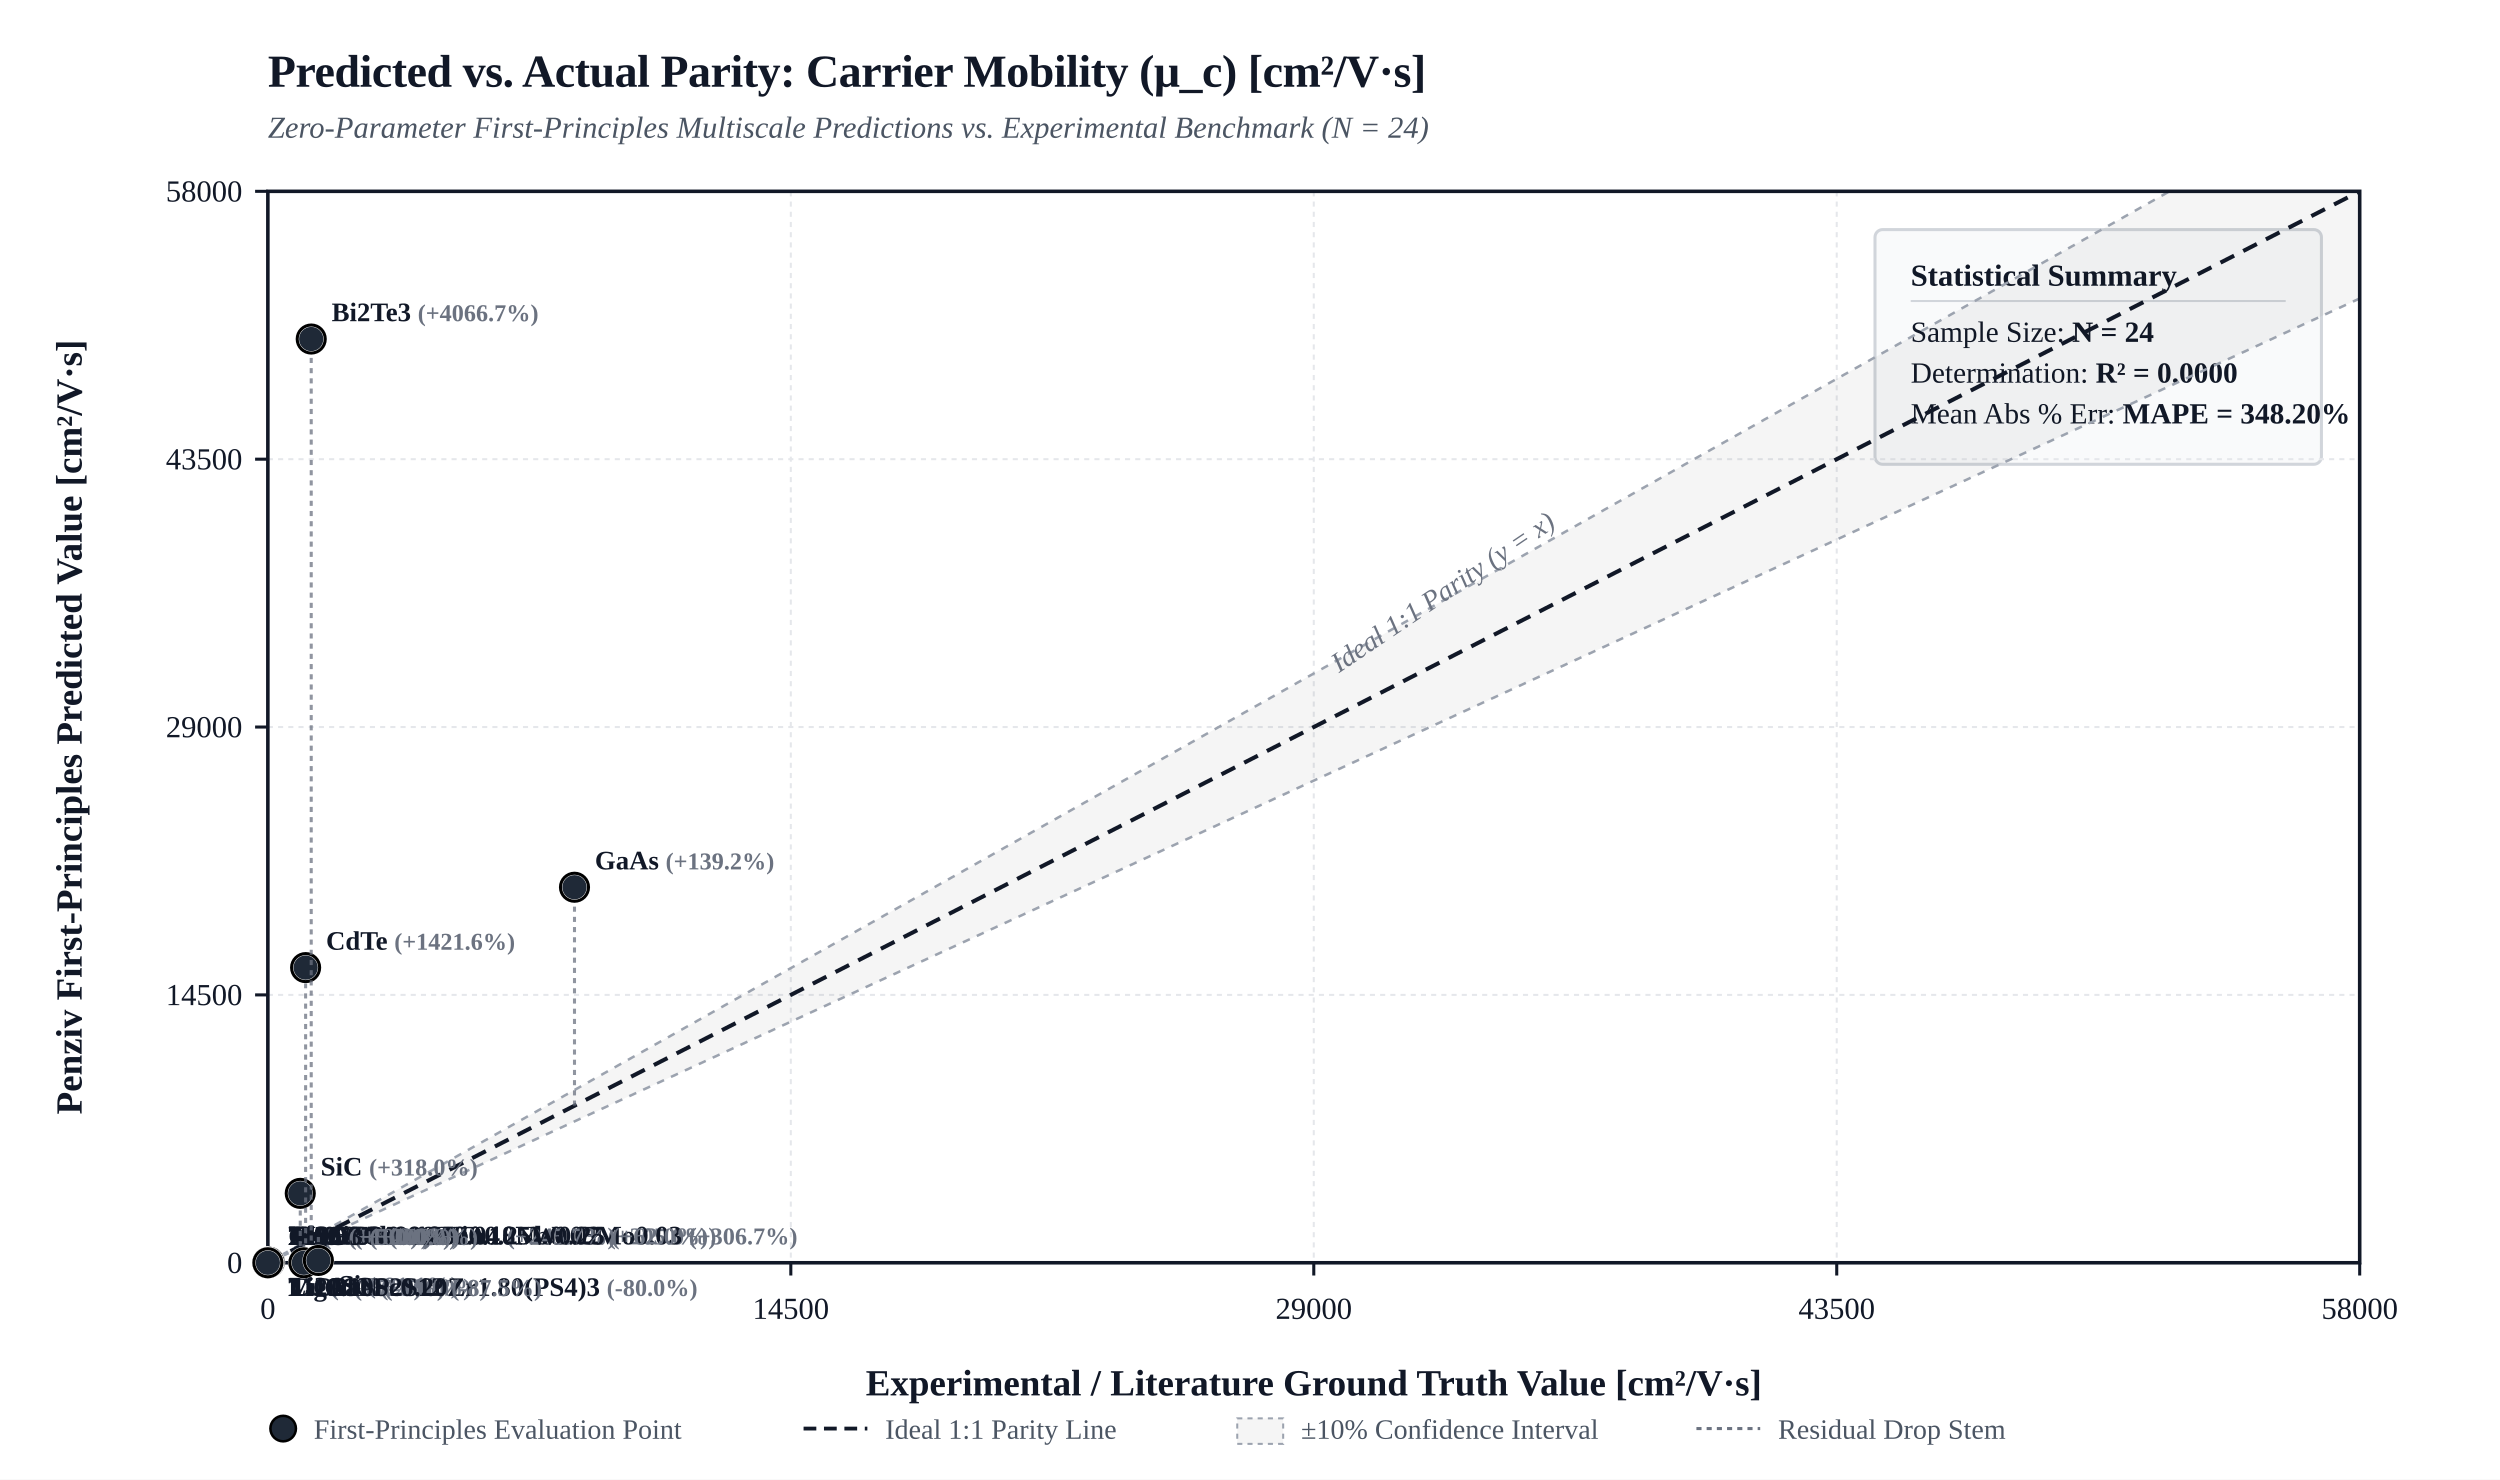
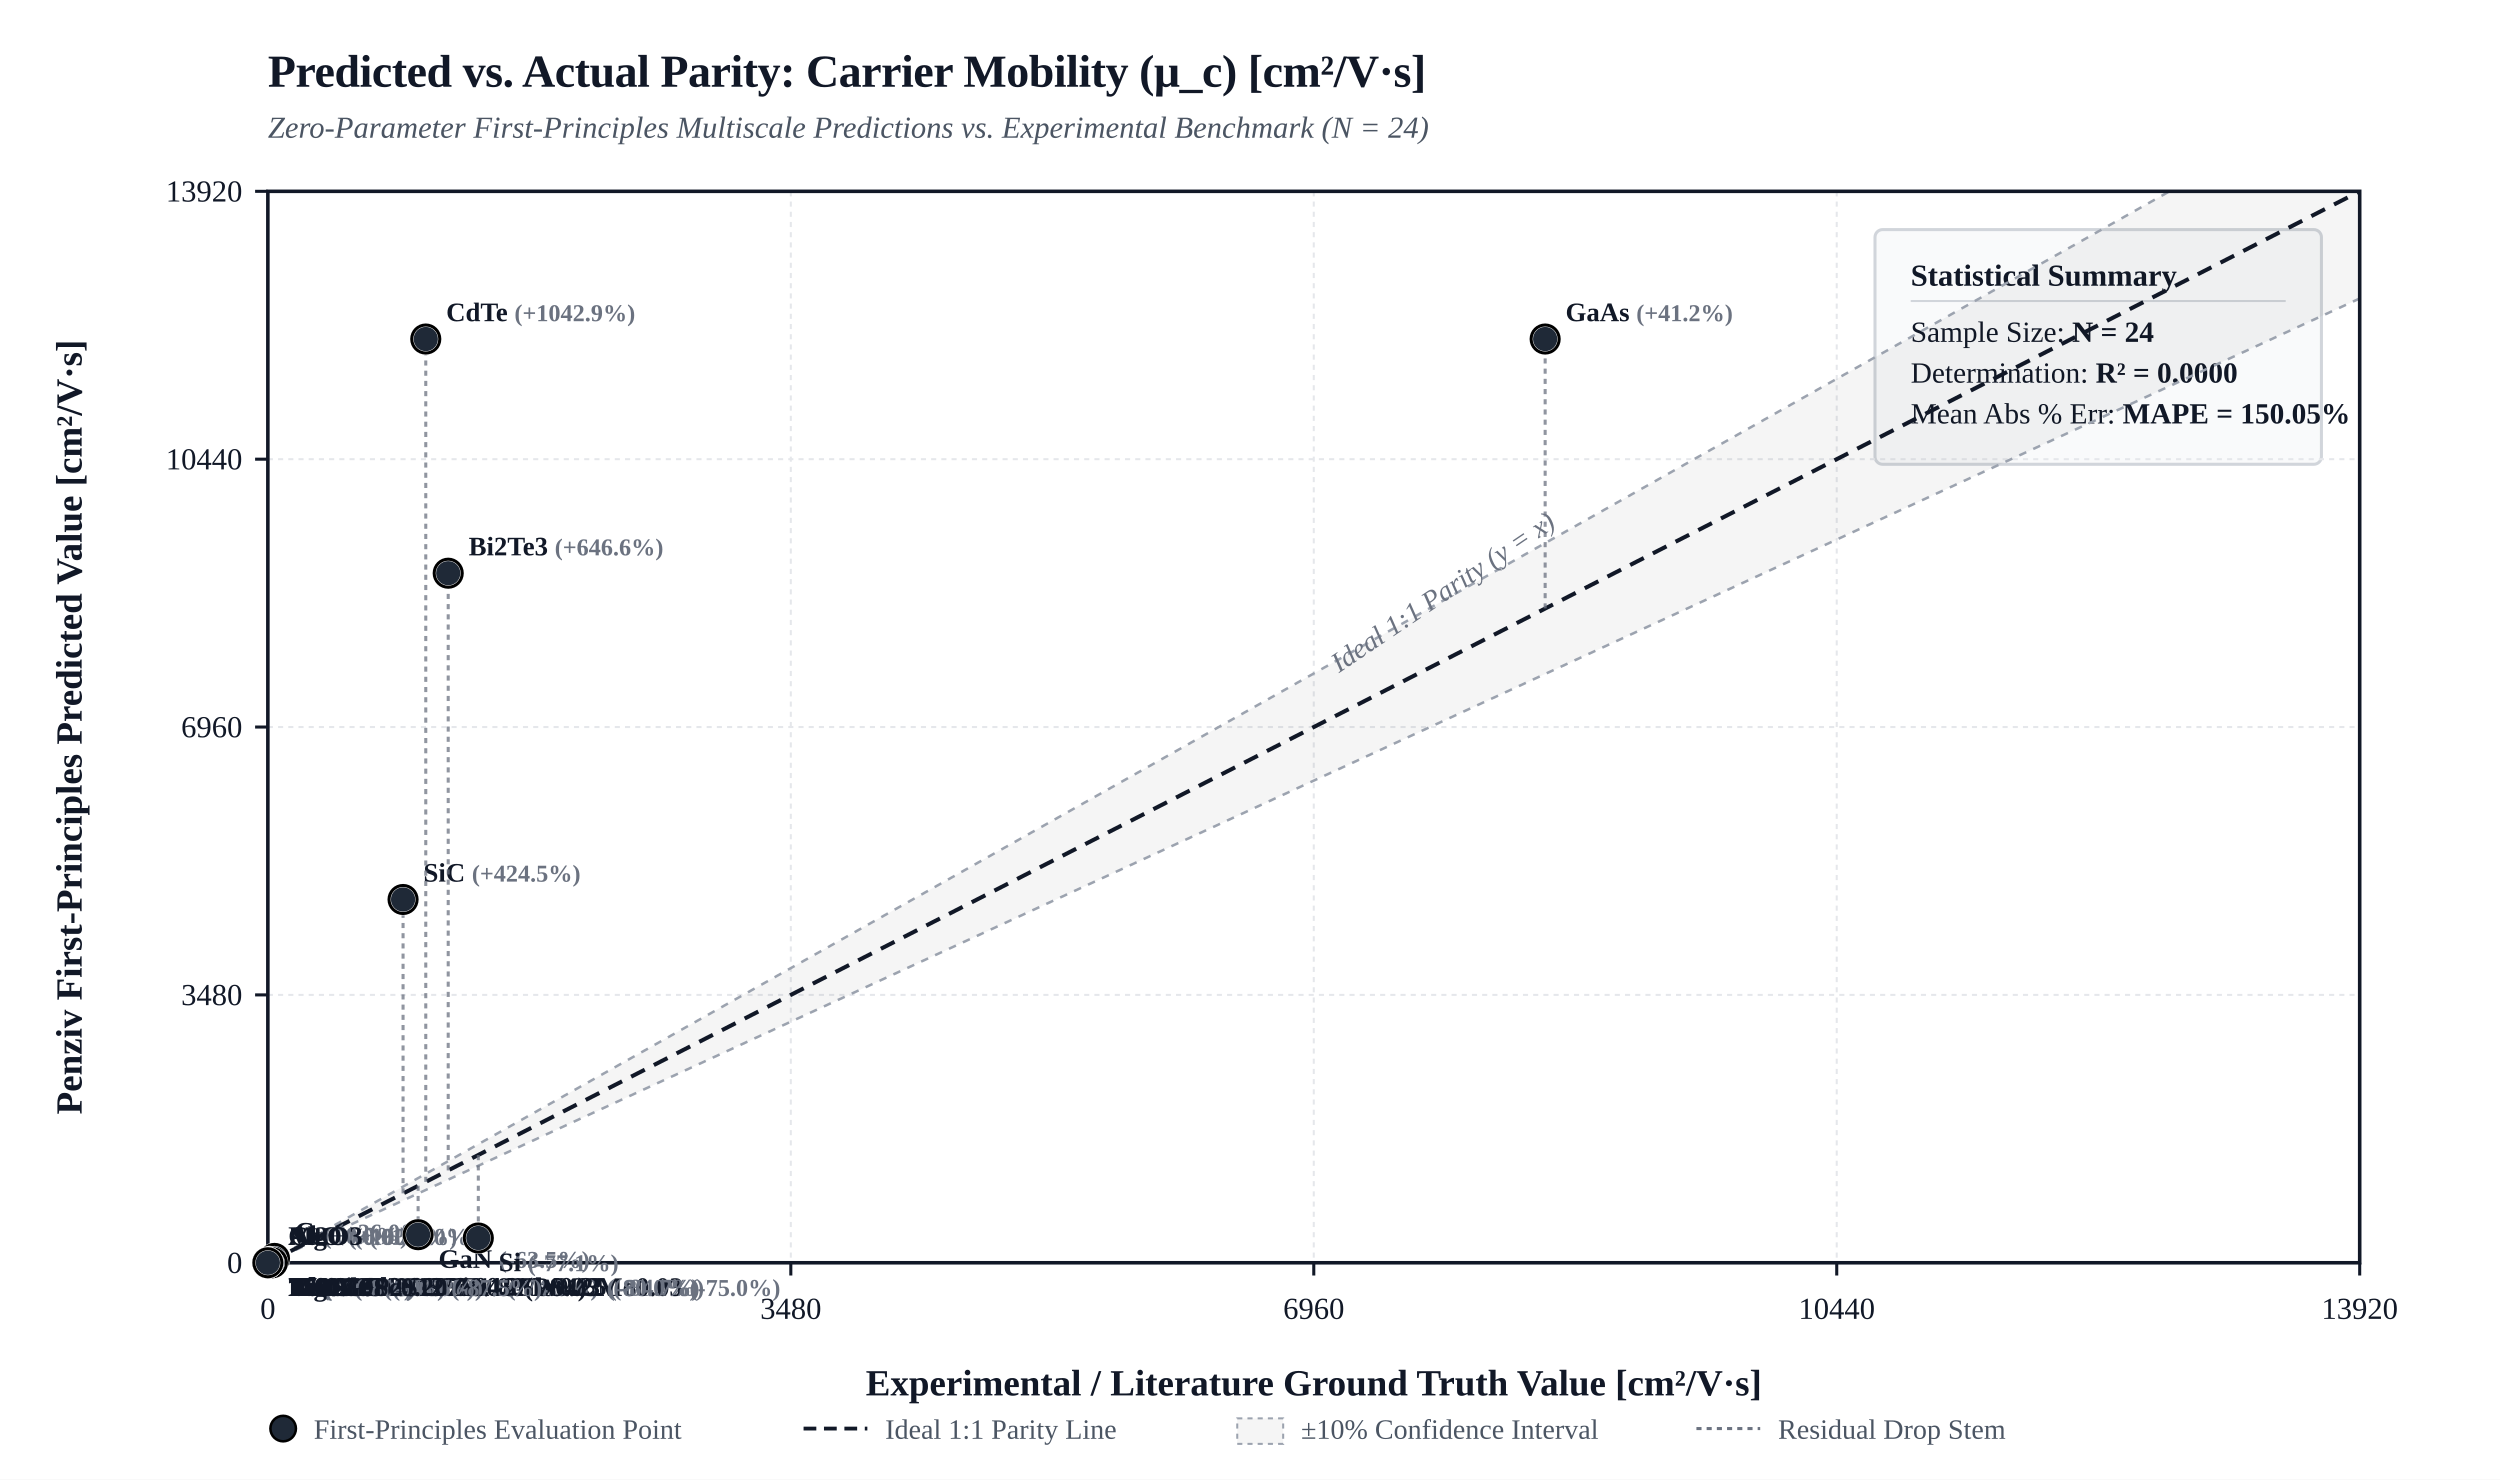
<svg xmlns="http://www.w3.org/2000/svg" viewBox="0 0 980 580" width="100%" height="auto" style="background-color: #FFFFFF; border: 1px solid #E5E7EB; border-radius: 4px; font-family: 'Times New Roman', Times, 'DejaVu Serif', 'TeX Gyre Termes', Georgia, serif;">
  <defs>
    <clipPath id="plotClip">
      <rect x="105" y="75" width="820" height="420" />
    </clipPath>
  </defs>
  <rect x="0" y="0" width="980" height="580" fill="#FFFFFF" />
  <text x="105" y="34" fill="#111827" font-size="18" font-weight="bold" letter-spacing="-0.01em">Predicted vs. Actual Parity: Carrier Mobility (μ_c) [cm²/V·s]</text>
  <text x="105" y="54" fill="#4B5563" font-size="12" font-style="italic">Zero-Parameter First-Principles Multiscale Predictions vs. Experimental Benchmark (N = 24)</text>
  <g transform="translate(735, 90)">
    <rect width="175" height="92" rx="3" fill="#F9FAFB" stroke="#D1D5DB" stroke-width="1.2" />
    <text x="14" y="22" fill="#111827" font-size="12" font-weight="bold">Statistical Summary</text>
    <line x1="14" y1="28" x2="161" y2="28" stroke="#D1D5DB" stroke-width="0.8" />
    <text x="14" y="44" fill="#111827" font-size="11.5">Sample Size: <tspan font-weight="bold">N = 24</tspan>
    </text>
    <text x="14" y="60" fill="#111827" font-size="11.5">Determination: <tspan font-weight="bold">R² = 0.0000</tspan>
    </text>
-     <text x="14" y="76" fill="#111827" font-size="11.5">Mean Abs % Err: <tspan font-weight="bold">MAPE = 348.20%</tspan>
+     <text x="14" y="76" fill="#111827" font-size="11.5">Mean Abs % Err: <tspan font-weight="bold">MAPE = 150.05%</tspan>
    </text>
  </g>
  <line x1="105.0" y1="75" x2="105.0" y2="495" stroke="#E5E7EB" stroke-width="0.8" stroke-dasharray="2,2" />
  <line x1="105" y1="495.0" x2="925" y2="495.0" stroke="#E5E7EB" stroke-width="0.8" stroke-dasharray="2,2" />
  <line x1="100" y1="495.0" x2="105" y2="495.0" stroke="#111827" stroke-width="1.2" />
  <text x="95" y="499.0" fill="#111827" font-size="12" font-weight="500" text-anchor="end">0</text>
  <line x1="105.0" y1="495" x2="105.0" y2="500" stroke="#111827" stroke-width="1.2" />
  <text x="105.0" y="517.0" fill="#111827" font-size="12" font-weight="500" text-anchor="middle">0</text>
  <line x1="310.0" y1="75" x2="310.0" y2="495" stroke="#E5E7EB" stroke-width="0.8" stroke-dasharray="2,2" />
  <line x1="105" y1="390.0" x2="925" y2="390.0" stroke="#E5E7EB" stroke-width="0.8" stroke-dasharray="2,2" />
  <line x1="100" y1="390.0" x2="105" y2="390.0" stroke="#111827" stroke-width="1.2" />
-   <text x="95" y="394.0" fill="#111827" font-size="12" font-weight="500" text-anchor="end">14500</text>
+   <text x="95" y="394.0" fill="#111827" font-size="12" font-weight="500" text-anchor="end">3480</text>
  <line x1="310.0" y1="495" x2="310.0" y2="500" stroke="#111827" stroke-width="1.2" />
-   <text x="310.0" y="517.0" fill="#111827" font-size="12" font-weight="500" text-anchor="middle">14500</text>
+   <text x="310.0" y="517.0" fill="#111827" font-size="12" font-weight="500" text-anchor="middle">3480</text>
  <line x1="515.0" y1="75" x2="515.0" y2="495" stroke="#E5E7EB" stroke-width="0.8" stroke-dasharray="2,2" />
  <line x1="105" y1="285.0" x2="925" y2="285.0" stroke="#E5E7EB" stroke-width="0.8" stroke-dasharray="2,2" />
  <line x1="100" y1="285.0" x2="105" y2="285.0" stroke="#111827" stroke-width="1.2" />
-   <text x="95" y="289.0" fill="#111827" font-size="12" font-weight="500" text-anchor="end">29000</text>
+   <text x="95" y="289.0" fill="#111827" font-size="12" font-weight="500" text-anchor="end">6960</text>
  <line x1="515.0" y1="495" x2="515.0" y2="500" stroke="#111827" stroke-width="1.2" />
-   <text x="515.0" y="517.0" fill="#111827" font-size="12" font-weight="500" text-anchor="middle">29000</text>
+   <text x="515.0" y="517.0" fill="#111827" font-size="12" font-weight="500" text-anchor="middle">6960</text>
  <line x1="720.0" y1="75" x2="720.0" y2="495" stroke="#E5E7EB" stroke-width="0.8" stroke-dasharray="2,2" />
  <line x1="105" y1="180.0" x2="925" y2="180.0" stroke="#E5E7EB" stroke-width="0.8" stroke-dasharray="2,2" />
  <line x1="100" y1="180.0" x2="105" y2="180.0" stroke="#111827" stroke-width="1.2" />
-   <text x="95" y="184.0" fill="#111827" font-size="12" font-weight="500" text-anchor="end">43500</text>
+   <text x="95" y="184.0" fill="#111827" font-size="12" font-weight="500" text-anchor="end">10440</text>
  <line x1="720.0" y1="495" x2="720.0" y2="500" stroke="#111827" stroke-width="1.2" />
-   <text x="720.0" y="517.0" fill="#111827" font-size="12" font-weight="500" text-anchor="middle">43500</text>
+   <text x="720.0" y="517.0" fill="#111827" font-size="12" font-weight="500" text-anchor="middle">10440</text>
  <line x1="925.0" y1="75" x2="925.0" y2="495" stroke="#E5E7EB" stroke-width="0.8" stroke-dasharray="2,2" />
  <line x1="105" y1="75.0" x2="925" y2="75.0" stroke="#E5E7EB" stroke-width="0.8" stroke-dasharray="2,2" />
  <line x1="100" y1="75.0" x2="105" y2="75.0" stroke="#111827" stroke-width="1.2" />
-   <text x="95" y="79.0" fill="#111827" font-size="12" font-weight="500" text-anchor="end">58000</text>
+   <text x="95" y="79.0" fill="#111827" font-size="12" font-weight="500" text-anchor="end">13920</text>
  <line x1="925.0" y1="495" x2="925.0" y2="500" stroke="#111827" stroke-width="1.2" />
-   <text x="925.0" y="517.0" fill="#111827" font-size="12" font-weight="500" text-anchor="middle">58000</text>
+   <text x="925.0" y="517.0" fill="#111827" font-size="12" font-weight="500" text-anchor="middle">13920</text>
  <polygon points="105.0,495.0 925.0,33.0 925.0,117.0 105.0,495.0" fill="rgba(0, 0, 0, 0.04)" clip-path="url(#plotClip)" />
  <line x1="105.0" y1="495.0" x2="925.0" y2="33.0" stroke="#9CA3AF" stroke-width="1.0" stroke-dasharray="3,3" clip-path="url(#plotClip)" />
  <line x1="105.0" y1="495.0" x2="925.0" y2="117.0" stroke="#9CA3AF" stroke-width="1.0" stroke-dasharray="3,3" clip-path="url(#plotClip)" />
  <line x1="105.0" y1="495.0" x2="925.0" y2="75.0" stroke="#111827" stroke-width="1.6" stroke-dasharray="6,4" clip-path="url(#plotClip)" />
  <text x="535.0" y="273.0" fill="#6B7280" font-size="11" font-style="italic" transform="rotate(-34 515.0 285.0)">Ideal 1:1 Parity (y = x)</text>
  <rect x="105" y="75" width="820" height="420" fill="none" stroke="#111827" stroke-width="1.4" />
  <text x="515.0" y="547.0" fill="#111827" font-size="14.5" font-weight="bold" text-anchor="middle">Experimental / Literature Ground Truth Value [cm²/V·s]</text>
  <text x="32" y="285.0" fill="#111827" font-size="14.5" font-weight="bold" text-anchor="middle" transform="rotate(-90 32 285.0)">Penziv First-Principles Predicted Value [cm²/V·s]</text>
-   <line x1="105.6" y1="494.7" x2="105.6" y2="494.8" stroke="#6B7280" stroke-width="1.2" stroke-dasharray="2,2" opacity="0.75" clip-path="url(#plotClip)" />
-   <circle cx="105.6" cy="494.8" r="5.5" fill="#1F2937" stroke="#FFFFFF" stroke-width="1.5" />
-   <circle cx="105.6" cy="494.8" r="5.5" fill="none" stroke="#000000" stroke-width="1.2" />
-   <text x="113.6" y="507.8" fill="#111827" font-size="10.5" font-weight="600" text-anchor="start">Cu <tspan fill="#6B7280" font-size="9.5">(-43.7%)</tspan>
+   <line x1="107.6" y1="493.7" x2="107.6" y2="493.3" stroke="#6B7280" stroke-width="1.2" stroke-dasharray="2,2" opacity="0.75" clip-path="url(#plotClip)" />
+   <circle cx="107.6" cy="493.3" r="5.5" fill="#1F2937" stroke="#FFFFFF" stroke-width="1.5" />
+   <circle cx="107.6" cy="493.3" r="5.5" fill="none" stroke="#000000" stroke-width="1.2" />
+   <text x="115.6" y="486.3" fill="#111827" font-size="10.5" font-weight="600" text-anchor="start">Cu <tspan fill="#6B7280" font-size="9.5">(+26.0%)</tspan>
  </text>
-   <line x1="105.2" y1="494.9" x2="105.2" y2="494.8" stroke="#6B7280" stroke-width="1.2" stroke-dasharray="2,2" opacity="0.75" clip-path="url(#plotClip)" />
-   <circle cx="105.2" cy="494.8" r="5.5" fill="#1F2937" stroke="#FFFFFF" stroke-width="1.5" />
-   <circle cx="105.2" cy="494.8" r="5.5" fill="none" stroke="#000000" stroke-width="1.2" />
-   <text x="113.2" y="487.8" fill="#111827" font-size="10.5" font-weight="600" text-anchor="start">Al <tspan fill="#6B7280" font-size="9.5">(+167.5%)</tspan>
+   <line x1="105.7" y1="494.6" x2="105.7" y2="494.6" stroke="#6B7280" stroke-width="1.2" stroke-dasharray="2,2" opacity="0.75" clip-path="url(#plotClip)" />
+   <circle cx="105.7" cy="494.6" r="5.5" fill="#1F2937" stroke="#FFFFFF" stroke-width="1.5" />
+   <circle cx="105.7" cy="494.6" r="5.5" fill="none" stroke="#000000" stroke-width="1.2" />
+   <text x="113.7" y="487.6" fill="#111827" font-size="10.5" font-weight="600" text-anchor="start">Al <tspan fill="#6B7280" font-size="9.5">(+0.8%)</tspan>
  </text>
-   <line x1="105.1" y1="494.9" x2="105.1" y2="494.8" stroke="#6B7280" stroke-width="1.2" stroke-dasharray="2,2" opacity="0.75" clip-path="url(#plotClip)" />
-   <circle cx="105.1" cy="494.8" r="5.5" fill="#1F2937" stroke="#FFFFFF" stroke-width="1.5" />
-   <circle cx="105.1" cy="494.8" r="5.5" fill="none" stroke="#000000" stroke-width="1.2" />
-   <text x="113.1" y="487.8" fill="#111827" font-size="10.5" font-weight="600" text-anchor="start">Ni <tspan fill="#6B7280" font-size="9.5">(+145.0%)</tspan>
+   <line x1="105.6" y1="494.7" x2="105.6" y2="495.0" stroke="#6B7280" stroke-width="1.2" stroke-dasharray="2,2" opacity="0.75" clip-path="url(#plotClip)" />
+   <circle cx="105.6" cy="495.0" r="5.5" fill="#1F2937" stroke="#FFFFFF" stroke-width="1.5" />
+   <circle cx="105.6" cy="495.0" r="5.5" fill="none" stroke="#000000" stroke-width="1.2" />
+   <text x="113.6" y="508.0" fill="#111827" font-size="10.5" font-weight="600" text-anchor="start">Ni <tspan fill="#6B7280" font-size="9.5">(-86.0%)</tspan>
  </text>
-   <line x1="105.1" y1="494.9" x2="105.1" y2="494.8" stroke="#6B7280" stroke-width="1.2" stroke-dasharray="2,2" opacity="0.75" clip-path="url(#plotClip)" />
-   <circle cx="105.1" cy="494.8" r="5.5" fill="#1F2937" stroke="#FFFFFF" stroke-width="1.5" />
-   <circle cx="105.1" cy="494.8" r="5.5" fill="none" stroke="#000000" stroke-width="1.2" />
-   <text x="113.1" y="487.8" fill="#111827" font-size="10.5" font-weight="600" text-anchor="start">Ti <tspan fill="#6B7280" font-size="9.5">(+184.7%)</tspan>
+   <line x1="105.5" y1="494.7" x2="105.5" y2="494.9" stroke="#6B7280" stroke-width="1.2" stroke-dasharray="2,2" opacity="0.75" clip-path="url(#plotClip)" />
+   <circle cx="105.5" cy="494.9" r="5.5" fill="#1F2937" stroke="#FFFFFF" stroke-width="1.5" />
+   <circle cx="105.5" cy="494.9" r="5.5" fill="none" stroke="#000000" stroke-width="1.2" />
+   <text x="113.5" y="507.9" fill="#111827" font-size="10.5" font-weight="600" text-anchor="start">Ti <tspan fill="#6B7280" font-size="9.5">(-75.3%)</tspan>
  </text>
-   <line x1="105.2" y1="494.9" x2="105.2" y2="494.8" stroke="#6B7280" stroke-width="1.2" stroke-dasharray="2,2" opacity="0.75" clip-path="url(#plotClip)" />
-   <circle cx="105.2" cy="494.8" r="5.5" fill="#1F2937" stroke="#FFFFFF" stroke-width="1.5" />
-   <circle cx="105.2" cy="494.8" r="5.5" fill="none" stroke="#000000" stroke-width="1.2" />
-   <text x="113.2" y="487.8" fill="#111827" font-size="10.5" font-weight="600" text-anchor="start">W <tspan fill="#6B7280" font-size="9.5">(+74.3%)</tspan>
+   <line x1="105.8" y1="494.6" x2="105.8" y2="494.9" stroke="#6B7280" stroke-width="1.2" stroke-dasharray="2,2" opacity="0.75" clip-path="url(#plotClip)" />
+   <circle cx="105.8" cy="494.9" r="5.5" fill="#1F2937" stroke="#FFFFFF" stroke-width="1.5" />
+   <circle cx="105.8" cy="494.9" r="5.5" fill="none" stroke="#000000" stroke-width="1.2" />
+   <text x="113.8" y="507.9" fill="#111827" font-size="10.5" font-weight="600" text-anchor="start">W <tspan fill="#6B7280" font-size="9.5">(-82.9%)</tspan>
  </text>
-   <line x1="105.1" y1="494.9" x2="105.1" y2="494.8" stroke="#6B7280" stroke-width="1.2" stroke-dasharray="2,2" opacity="0.75" clip-path="url(#plotClip)" />
-   <circle cx="105.1" cy="494.8" r="5.5" fill="#1F2937" stroke="#FFFFFF" stroke-width="1.5" />
-   <circle cx="105.1" cy="494.8" r="5.5" fill="none" stroke="#000000" stroke-width="1.2" />
-   <text x="113.1" y="487.8" fill="#111827" font-size="10.5" font-weight="600" text-anchor="start">Fe <tspan fill="#6B7280" font-size="9.5">(+171.1%)</tspan>
+   <line x1="105.5" y1="494.7" x2="105.5" y2="495.0" stroke="#6B7280" stroke-width="1.2" stroke-dasharray="2,2" opacity="0.75" clip-path="url(#plotClip)" />
+   <circle cx="105.5" cy="495.0" r="5.5" fill="#1F2937" stroke="#FFFFFF" stroke-width="1.5" />
+   <circle cx="105.5" cy="495.0" r="5.5" fill="none" stroke="#000000" stroke-width="1.2" />
+   <text x="113.5" y="508.0" fill="#111827" font-size="10.5" font-weight="600" text-anchor="start">Fe <tspan fill="#6B7280" font-size="9.5">(-83.3%)</tspan>
  </text>
-   <line x1="105.1" y1="494.9" x2="105.1" y2="494.8" stroke="#6B7280" stroke-width="1.2" stroke-dasharray="2,2" opacity="0.75" clip-path="url(#plotClip)" />
-   <circle cx="105.1" cy="494.8" r="5.5" fill="#1F2937" stroke="#FFFFFF" stroke-width="1.5" />
-   <circle cx="105.1" cy="494.8" r="5.5" fill="none" stroke="#000000" stroke-width="1.2" />
-   <text x="113.1" y="487.8" fill="#111827" font-size="10.5" font-weight="600" text-anchor="start">Fe0.70Cr0.18Ni0.10Mo0.02 <tspan fill="#6B7280" font-size="9.5">(+205.0%)</tspan>
+   <line x1="105.5" y1="494.8" x2="105.5" y2="495.0" stroke="#6B7280" stroke-width="1.2" stroke-dasharray="2,2" opacity="0.75" clip-path="url(#plotClip)" />
+   <circle cx="105.5" cy="495.0" r="5.5" fill="#1F2937" stroke="#FFFFFF" stroke-width="1.5" />
+   <circle cx="105.5" cy="495.0" r="5.5" fill="none" stroke="#000000" stroke-width="1.2" />
+   <text x="113.5" y="508.0" fill="#111827" font-size="10.5" font-weight="600" text-anchor="start">Fe0.70Cr0.18Ni0.10Mo0.02 <tspan fill="#6B7280" font-size="9.5">(-81.2%)</tspan>
  </text>
-   <line x1="105.1" y1="495.0" x2="105.1" y2="494.8" stroke="#6B7280" stroke-width="1.2" stroke-dasharray="2,2" opacity="0.75" clip-path="url(#plotClip)" />
-   <circle cx="105.1" cy="494.8" r="5.5" fill="#1F2937" stroke="#FFFFFF" stroke-width="1.5" />
-   <circle cx="105.1" cy="494.8" r="5.5" fill="none" stroke="#000000" stroke-width="1.2" />
-   <text x="113.1" y="487.8" fill="#111827" font-size="10.5" font-weight="600" text-anchor="start">Ni0.53Cr0.19Fe0.18Nb0.05Mo0.03 <tspan fill="#6B7280" font-size="9.5">(+306.7%)</tspan>
+   <line x1="105.4" y1="494.8" x2="105.4" y2="495.0" stroke="#6B7280" stroke-width="1.2" stroke-dasharray="2,2" opacity="0.75" clip-path="url(#plotClip)" />
+   <circle cx="105.4" cy="495.0" r="5.5" fill="#1F2937" stroke="#FFFFFF" stroke-width="1.5" />
+   <circle cx="105.4" cy="495.0" r="5.5" fill="none" stroke="#000000" stroke-width="1.2" />
+   <text x="113.4" y="508.0" fill="#111827" font-size="10.5" font-weight="600" text-anchor="start">Ni0.53Cr0.19Fe0.18Nb0.05Mo0.03 <tspan fill="#6B7280" font-size="9.5">(-75.0%)</tspan>
  </text>
-   <line x1="105.1" y1="494.9" x2="105.1" y2="494.8" stroke="#6B7280" stroke-width="1.2" stroke-dasharray="2,2" opacity="0.75" clip-path="url(#plotClip)" />
-   <circle cx="105.1" cy="494.8" r="5.5" fill="#1F2937" stroke="#FFFFFF" stroke-width="1.5" />
-   <circle cx="105.1" cy="494.8" r="5.5" fill="none" stroke="#000000" stroke-width="1.2" />
-   <text x="113.1" y="487.8" fill="#111827" font-size="10.5" font-weight="600" text-anchor="start">Ti0.90Al0.06V0.04 <tspan fill="#6B7280" font-size="9.5">(+245.7%)</tspan>
+   <line x1="105.4" y1="494.8" x2="105.4" y2="494.9" stroke="#6B7280" stroke-width="1.2" stroke-dasharray="2,2" opacity="0.75" clip-path="url(#plotClip)" />
+   <circle cx="105.4" cy="494.9" r="5.5" fill="#1F2937" stroke="#FFFFFF" stroke-width="1.5" />
+   <circle cx="105.4" cy="494.9" r="5.5" fill="none" stroke="#000000" stroke-width="1.2" />
+   <text x="113.4" y="507.9" fill="#111827" font-size="10.5" font-weight="600" text-anchor="start">Ti0.90Al0.06V0.04 <tspan fill="#6B7280" font-size="9.5">(-74.3%)</tspan>
  </text>
-   <line x1="105.2" y1="494.9" x2="105.2" y2="494.8" stroke="#6B7280" stroke-width="1.2" stroke-dasharray="2,2" opacity="0.75" clip-path="url(#plotClip)" />
-   <circle cx="105.2" cy="494.8" r="5.5" fill="#1F2937" stroke="#FFFFFF" stroke-width="1.5" />
-   <circle cx="105.2" cy="494.8" r="5.5" fill="none" stroke="#000000" stroke-width="1.2" />
-   <text x="113.2" y="487.8" fill="#111827" font-size="10.5" font-weight="600" text-anchor="start">Nb0.25Mo0.25Ta0.25W0.25 <tspan fill="#6B7280" font-size="9.5">(+62.0%)</tspan>
+   <line x1="105.9" y1="494.5" x2="105.9" y2="494.9" stroke="#6B7280" stroke-width="1.2" stroke-dasharray="2,2" opacity="0.75" clip-path="url(#plotClip)" />
+   <circle cx="105.9" cy="494.9" r="5.5" fill="#1F2937" stroke="#FFFFFF" stroke-width="1.5" />
+   <circle cx="105.9" cy="494.9" r="5.5" fill="none" stroke="#000000" stroke-width="1.2" />
+   <text x="113.9" y="507.9" fill="#111827" font-size="10.5" font-weight="600" text-anchor="start">Nb0.25Mo0.25Ta0.25W0.25 <tspan fill="#6B7280" font-size="9.5">(-84.7%)</tspan>
  </text>
-   <line x1="105.4" y1="494.8" x2="105.4" y2="494.8" stroke="#6B7280" stroke-width="1.2" stroke-dasharray="2,2" opacity="0.75" clip-path="url(#plotClip)" />
-   <circle cx="105.4" cy="494.8" r="5.5" fill="#1F2937" stroke="#FFFFFF" stroke-width="1.5" />
-   <circle cx="105.4" cy="494.8" r="5.5" fill="none" stroke="#000000" stroke-width="1.2" />
-   <text x="113.4" y="487.8" fill="#111827" font-size="10.5" font-weight="600" text-anchor="start">Ti3SiC2 <tspan fill="#6B7280" font-size="9.5">(0.0%)</tspan>
+   <line x1="106.5" y1="494.2" x2="106.5" y2="495.0" stroke="#6B7280" stroke-width="1.2" stroke-dasharray="2,2" opacity="0.75" clip-path="url(#plotClip)" />
+   <circle cx="106.5" cy="495.0" r="5.5" fill="#1F2937" stroke="#FFFFFF" stroke-width="1.5" />
+   <circle cx="106.5" cy="495.0" r="5.5" fill="none" stroke="#000000" stroke-width="1.2" />
+   <text x="114.5" y="508.0" fill="#111827" font-size="10.5" font-weight="600" text-anchor="start">Ti3SiC2 <tspan fill="#6B7280" font-size="9.5">(-93.6%)</tspan>
  </text>
-   <line x1="105.4" y1="494.8" x2="105.4" y2="494.8" stroke="#6B7280" stroke-width="1.2" stroke-dasharray="2,2" opacity="0.75" clip-path="url(#plotClip)" />
-   <circle cx="105.4" cy="494.8" r="5.5" fill="#1F2937" stroke="#FFFFFF" stroke-width="1.5" />
-   <circle cx="105.4" cy="494.8" r="5.5" fill="none" stroke="#000000" stroke-width="1.2" />
-   <text x="113.4" y="507.8" fill="#111827" font-size="10.5" font-weight="600" text-anchor="start">Ti2AlC <tspan fill="#6B7280" font-size="9.5">(-17.0%)</tspan>
+   <line x1="106.8" y1="494.1" x2="106.8" y2="495.0" stroke="#6B7280" stroke-width="1.2" stroke-dasharray="2,2" opacity="0.75" clip-path="url(#plotClip)" />
+   <circle cx="106.8" cy="495.0" r="5.5" fill="#1F2937" stroke="#FFFFFF" stroke-width="1.5" />
+   <circle cx="106.8" cy="495.0" r="5.5" fill="none" stroke="#000000" stroke-width="1.2" />
+   <text x="114.8" y="508.0" fill="#111827" font-size="10.5" font-weight="600" text-anchor="start">Ti2AlC <tspan fill="#6B7280" font-size="9.5">(-94.7%)</tspan>
  </text>
  <line x1="105.0" y1="495.0" x2="105.0" y2="495.0" stroke="#6B7280" stroke-width="1.2" stroke-dasharray="2,2" opacity="0.75" clip-path="url(#plotClip)" />
  <circle cx="105.0" cy="495.0" r="5.5" fill="#1F2937" stroke="#FFFFFF" stroke-width="1.5" />
  <circle cx="105.0" cy="495.0" r="5.5" fill="none" stroke="#000000" stroke-width="1.2" />
  <text x="113.0" y="488.0" fill="#111827" font-size="10.5" font-weight="600" text-anchor="start">CaO <tspan fill="#6B7280" font-size="9.5">(+100.0%)</tspan>
  </text>
  <line x1="105.0" y1="495.0" x2="105.0" y2="495.0" stroke="#6B7280" stroke-width="1.2" stroke-dasharray="2,2" opacity="0.75" clip-path="url(#plotClip)" />
  <circle cx="105.0" cy="495.0" r="5.5" fill="#1F2937" stroke="#FFFFFF" stroke-width="1.5" />
  <circle cx="105.0" cy="495.0" r="5.5" fill="none" stroke="#000000" stroke-width="1.2" />
-   <text x="113.0" y="488.0" fill="#111827" font-size="10.5" font-weight="600" text-anchor="start">MgO <tspan fill="#6B7280" font-size="9.5">(+50.0%)</tspan>
+   <text x="113.0" y="488.0" fill="#111827" font-size="10.5" font-weight="600" text-anchor="start">MgO <tspan fill="#6B7280" font-size="9.5">(0.0%)</tspan>
  </text>
  <line x1="105.0" y1="495.0" x2="105.0" y2="495.0" stroke="#6B7280" stroke-width="1.2" stroke-dasharray="2,2" opacity="0.75" clip-path="url(#plotClip)" />
  <circle cx="105.0" cy="495.0" r="5.5" fill="#1F2937" stroke="#FFFFFF" stroke-width="1.5" />
  <circle cx="105.0" cy="495.0" r="5.5" fill="none" stroke="#000000" stroke-width="1.2" />
-   <text x="113.0" y="488.0" fill="#111827" font-size="10.5" font-weight="600" text-anchor="start">Al2O3 <tspan fill="#6B7280" font-size="9.5">(+200.0%)</tspan>
+   <text x="113.0" y="488.0" fill="#111827" font-size="10.5" font-weight="600" text-anchor="start">Al2O3 <tspan fill="#6B7280" font-size="9.5">(+100.0%)</tspan>
  </text>
-   <line x1="105.0" y1="495.0" x2="105.0" y2="495.0" stroke="#6B7280" stroke-width="1.2" stroke-dasharray="2,2" opacity="0.75" clip-path="url(#plotClip)" />
-   <circle cx="105.0" cy="495.0" r="5.5" fill="#1F2937" stroke="#FFFFFF" stroke-width="1.5" />
-   <circle cx="105.0" cy="495.0" r="5.5" fill="none" stroke="#000000" stroke-width="1.2" />
-   <text x="113.0" y="508.0" fill="#111827" font-size="10.5" font-weight="600" text-anchor="start">TiO2 <tspan fill="#6B7280" font-size="9.5">(-80.0%)</tspan>
+   <line x1="105.1" y1="495.0" x2="105.1" y2="495.0" stroke="#6B7280" stroke-width="1.2" stroke-dasharray="2,2" opacity="0.75" clip-path="url(#plotClip)" />
+   <circle cx="105.1" cy="495.0" r="5.5" fill="#1F2937" stroke="#FFFFFF" stroke-width="1.5" />
+   <circle cx="105.1" cy="495.0" r="5.5" fill="none" stroke="#000000" stroke-width="1.2" />
+   <text x="113.1" y="508.0" fill="#111827" font-size="10.5" font-weight="600" text-anchor="start">TiO2 <tspan fill="#6B7280" font-size="9.5">(-80.0%)</tspan>
  </text>
-   <line x1="117.7" y1="488.5" x2="117.7" y2="467.8" stroke="#6B7280" stroke-width="1.2" stroke-dasharray="2,2" opacity="0.75" clip-path="url(#plotClip)" />
-   <circle cx="117.7" cy="467.8" r="5.5" fill="#1F2937" stroke="#FFFFFF" stroke-width="1.5" />
-   <circle cx="117.7" cy="467.8" r="5.5" fill="none" stroke="#000000" stroke-width="1.2" />
-   <text x="125.7" y="460.8" fill="#111827" font-size="10.5" font-weight="600" text-anchor="start">SiC <tspan fill="#6B7280" font-size="9.5">(+318.0%)</tspan>
+   <line x1="158.0" y1="467.8" x2="158.0" y2="352.6" stroke="#6B7280" stroke-width="1.2" stroke-dasharray="2,2" opacity="0.75" clip-path="url(#plotClip)" />
+   <circle cx="158.0" cy="352.6" r="5.5" fill="#1F2937" stroke="#FFFFFF" stroke-width="1.5" />
+   <circle cx="158.0" cy="352.6" r="5.5" fill="none" stroke="#000000" stroke-width="1.2" />
+   <text x="166.0" y="345.6" fill="#111827" font-size="10.5" font-weight="600" text-anchor="start">SiC <tspan fill="#6B7280" font-size="9.5">(+424.5%)</tspan>
  </text>
-   <line x1="119.1" y1="487.8" x2="119.1" y2="495.0" stroke="#6B7280" stroke-width="1.2" stroke-dasharray="2,2" opacity="0.75" clip-path="url(#plotClip)" />
-   <circle cx="119.1" cy="495.0" r="5.5" fill="#1F2937" stroke="#FFFFFF" stroke-width="1.5" />
-   <circle cx="119.1" cy="495.0" r="5.5" fill="none" stroke="#000000" stroke-width="1.2" />
-   <text x="127.1" y="508.0" fill="#111827" font-size="10.5" font-weight="600" text-anchor="start">GaN <tspan fill="#6B7280" font-size="9.5">(-100.0%)</tspan>
+   <line x1="163.9" y1="464.8" x2="163.9" y2="484.0" stroke="#6B7280" stroke-width="1.2" stroke-dasharray="2,2" opacity="0.75" clip-path="url(#plotClip)" />
+   <circle cx="163.9" cy="484.0" r="5.5" fill="#1F2937" stroke="#FFFFFF" stroke-width="1.5" />
+   <circle cx="163.9" cy="484.0" r="5.5" fill="none" stroke="#000000" stroke-width="1.2" />
+   <text x="171.9" y="497.0" fill="#111827" font-size="10.5" font-weight="600" text-anchor="start">GaN <tspan fill="#6B7280" font-size="9.5">(-63.5%)</tspan>
  </text>
-   <line x1="124.8" y1="484.9" x2="124.8" y2="494.1" stroke="#6B7280" stroke-width="1.2" stroke-dasharray="2,2" opacity="0.75" clip-path="url(#plotClip)" />
-   <circle cx="124.8" cy="494.1" r="5.5" fill="#1F2937" stroke="#FFFFFF" stroke-width="1.5" />
-   <circle cx="124.8" cy="494.1" r="5.5" fill="none" stroke="#000000" stroke-width="1.2" />
-   <text x="132.8" y="507.1" fill="#111827" font-size="10.5" font-weight="600" text-anchor="start">Si <tspan fill="#6B7280" font-size="9.5">(-91.1%)</tspan>
+   <line x1="187.5" y1="452.8" x2="187.5" y2="485.3" stroke="#6B7280" stroke-width="1.2" stroke-dasharray="2,2" opacity="0.75" clip-path="url(#plotClip)" />
+   <circle cx="187.5" cy="485.3" r="5.5" fill="#1F2937" stroke="#FFFFFF" stroke-width="1.5" />
+   <circle cx="187.5" cy="485.3" r="5.5" fill="none" stroke="#000000" stroke-width="1.2" />
+   <text x="195.5" y="498.3" fill="#111827" font-size="10.5" font-weight="600" text-anchor="start">Si <tspan fill="#6B7280" font-size="9.5">(-77.1%)</tspan>
  </text>
-   <line x1="225.2" y1="433.4" x2="225.2" y2="347.8" stroke="#6B7280" stroke-width="1.2" stroke-dasharray="2,2" opacity="0.75" clip-path="url(#plotClip)" />
-   <circle cx="225.2" cy="347.8" r="5.5" fill="#1F2937" stroke="#FFFFFF" stroke-width="1.5" />
-   <circle cx="225.2" cy="347.8" r="5.5" fill="none" stroke="#000000" stroke-width="1.2" />
-   <text x="233.2" y="340.8" fill="#111827" font-size="10.5" font-weight="600" text-anchor="start">GaAs <tspan fill="#6B7280" font-size="9.5">(+139.2%)</tspan>
+   <line x1="605.7" y1="238.5" x2="605.7" y2="132.9" stroke="#6B7280" stroke-width="1.2" stroke-dasharray="2,2" opacity="0.75" clip-path="url(#plotClip)" />
+   <circle cx="605.7" cy="132.9" r="5.5" fill="#1F2937" stroke="#FFFFFF" stroke-width="1.5" />
+   <circle cx="605.7" cy="132.9" r="5.5" fill="none" stroke="#000000" stroke-width="1.2" />
+   <text x="613.7" y="125.9" fill="#111827" font-size="10.5" font-weight="600" text-anchor="start">GaAs <tspan fill="#6B7280" font-size="9.5">(+41.2%)</tspan>
  </text>
-   <line x1="119.8" y1="487.4" x2="119.8" y2="379.3" stroke="#6B7280" stroke-width="1.2" stroke-dasharray="2,2" opacity="0.75" clip-path="url(#plotClip)" />
-   <circle cx="119.8" cy="379.3" r="5.5" fill="#1F2937" stroke="#FFFFFF" stroke-width="1.5" />
-   <circle cx="119.8" cy="379.3" r="5.5" fill="none" stroke="#000000" stroke-width="1.2" />
-   <text x="127.8" y="372.3" fill="#111827" font-size="10.5" font-weight="600" text-anchor="start">CdTe <tspan fill="#6B7280" font-size="9.5">(+1421.6%)</tspan>
+   <line x1="166.9" y1="463.3" x2="166.9" y2="132.9" stroke="#6B7280" stroke-width="1.2" stroke-dasharray="2,2" opacity="0.75" clip-path="url(#plotClip)" />
+   <circle cx="166.9" cy="132.9" r="5.5" fill="#1F2937" stroke="#FFFFFF" stroke-width="1.5" />
+   <circle cx="166.9" cy="132.9" r="5.5" fill="none" stroke="#000000" stroke-width="1.2" />
+   <text x="174.9" y="125.9" fill="#111827" font-size="10.5" font-weight="600" text-anchor="start">CdTe <tspan fill="#6B7280" font-size="9.5">(+1042.9%)</tspan>
  </text>
-   <line x1="122.0" y1="486.3" x2="122.0" y2="132.9" stroke="#6B7280" stroke-width="1.2" stroke-dasharray="2,2" opacity="0.75" clip-path="url(#plotClip)" />
-   <circle cx="122.0" cy="132.9" r="5.5" fill="#1F2937" stroke="#FFFFFF" stroke-width="1.5" />
-   <circle cx="122.0" cy="132.9" r="5.5" fill="none" stroke="#000000" stroke-width="1.2" />
-   <text x="130.0" y="125.9" fill="#111827" font-size="10.5" font-weight="600" text-anchor="start">Bi2Te3 <tspan fill="#6B7280" font-size="9.5">(+4066.7%)</tspan>
+   <line x1="175.7" y1="458.8" x2="175.7" y2="224.7" stroke="#6B7280" stroke-width="1.2" stroke-dasharray="2,2" opacity="0.75" clip-path="url(#plotClip)" />
+   <circle cx="175.7" cy="224.7" r="5.5" fill="#1F2937" stroke="#FFFFFF" stroke-width="1.5" />
+   <circle cx="175.7" cy="224.7" r="5.5" fill="none" stroke="#000000" stroke-width="1.2" />
+   <text x="183.7" y="217.7" fill="#111827" font-size="10.5" font-weight="600" text-anchor="start">Bi2Te3 <tspan fill="#6B7280" font-size="9.5">(+646.6%)</tspan>
  </text>
  <line x1="105.0" y1="495.0" x2="105.0" y2="495.0" stroke="#6B7280" stroke-width="1.2" stroke-dasharray="2,2" opacity="0.75" clip-path="url(#plotClip)" />
  <circle cx="105.0" cy="495.0" r="5.5" fill="#1F2937" stroke="#FFFFFF" stroke-width="1.5" />
  <circle cx="105.0" cy="495.0" r="5.5" fill="none" stroke="#000000" stroke-width="1.2" />
  <text x="113.0" y="508.0" fill="#111827" font-size="10.5" font-weight="600" text-anchor="start">Mg1.10Sc0.20Zr1.80(PS4)3 <tspan fill="#6B7280" font-size="9.5">(-80.0%)</tspan>
  </text>
  <line x1="105.0" y1="495.0" x2="105.0" y2="495.0" stroke="#6B7280" stroke-width="1.2" stroke-dasharray="2,2" opacity="0.75" clip-path="url(#plotClip)" />
  <circle cx="105.0" cy="495.0" r="5.5" fill="#1F2937" stroke="#FFFFFF" stroke-width="1.5" />
  <circle cx="105.0" cy="495.0" r="5.5" fill="none" stroke="#000000" stroke-width="1.2" />
  <text x="113.0" y="508.0" fill="#111827" font-size="10.5" font-weight="600" text-anchor="start">Li10GeP2S12 <tspan fill="#6B7280" font-size="9.5">(-87.5%)</tspan>
  </text>
  <g transform="translate(105, 564)" font-size="11" fill="#4B5563">
    <circle cx="6" cy="-4" r="5" fill="#1F2937" stroke="#000000" stroke-width="1.0" />
    <text x="18" y="0">First-Principles Evaluation Point</text>
    <line x1="210" y1="-4" x2="235" y2="-4" stroke="#111827" stroke-dasharray="5,3" stroke-width="1.5" />
    <text x="242" y="0">Ideal 1:1 Parity Line</text>
    <rect x="380" y="-8" width="18" height="10" fill="rgba(0, 0, 0, 0.04)" stroke="#9CA3AF" stroke-dasharray="2,2" stroke-width="0.8" />
    <text x="405" y="0">±10% Confidence Interval</text>
    <line x1="560" y1="-4" x2="585" y2="-4" stroke="#6B7280" stroke-dasharray="2,2" stroke-width="1.2" />
    <text x="592" y="0">Residual Drop Stem</text>
  </g>
</svg>
